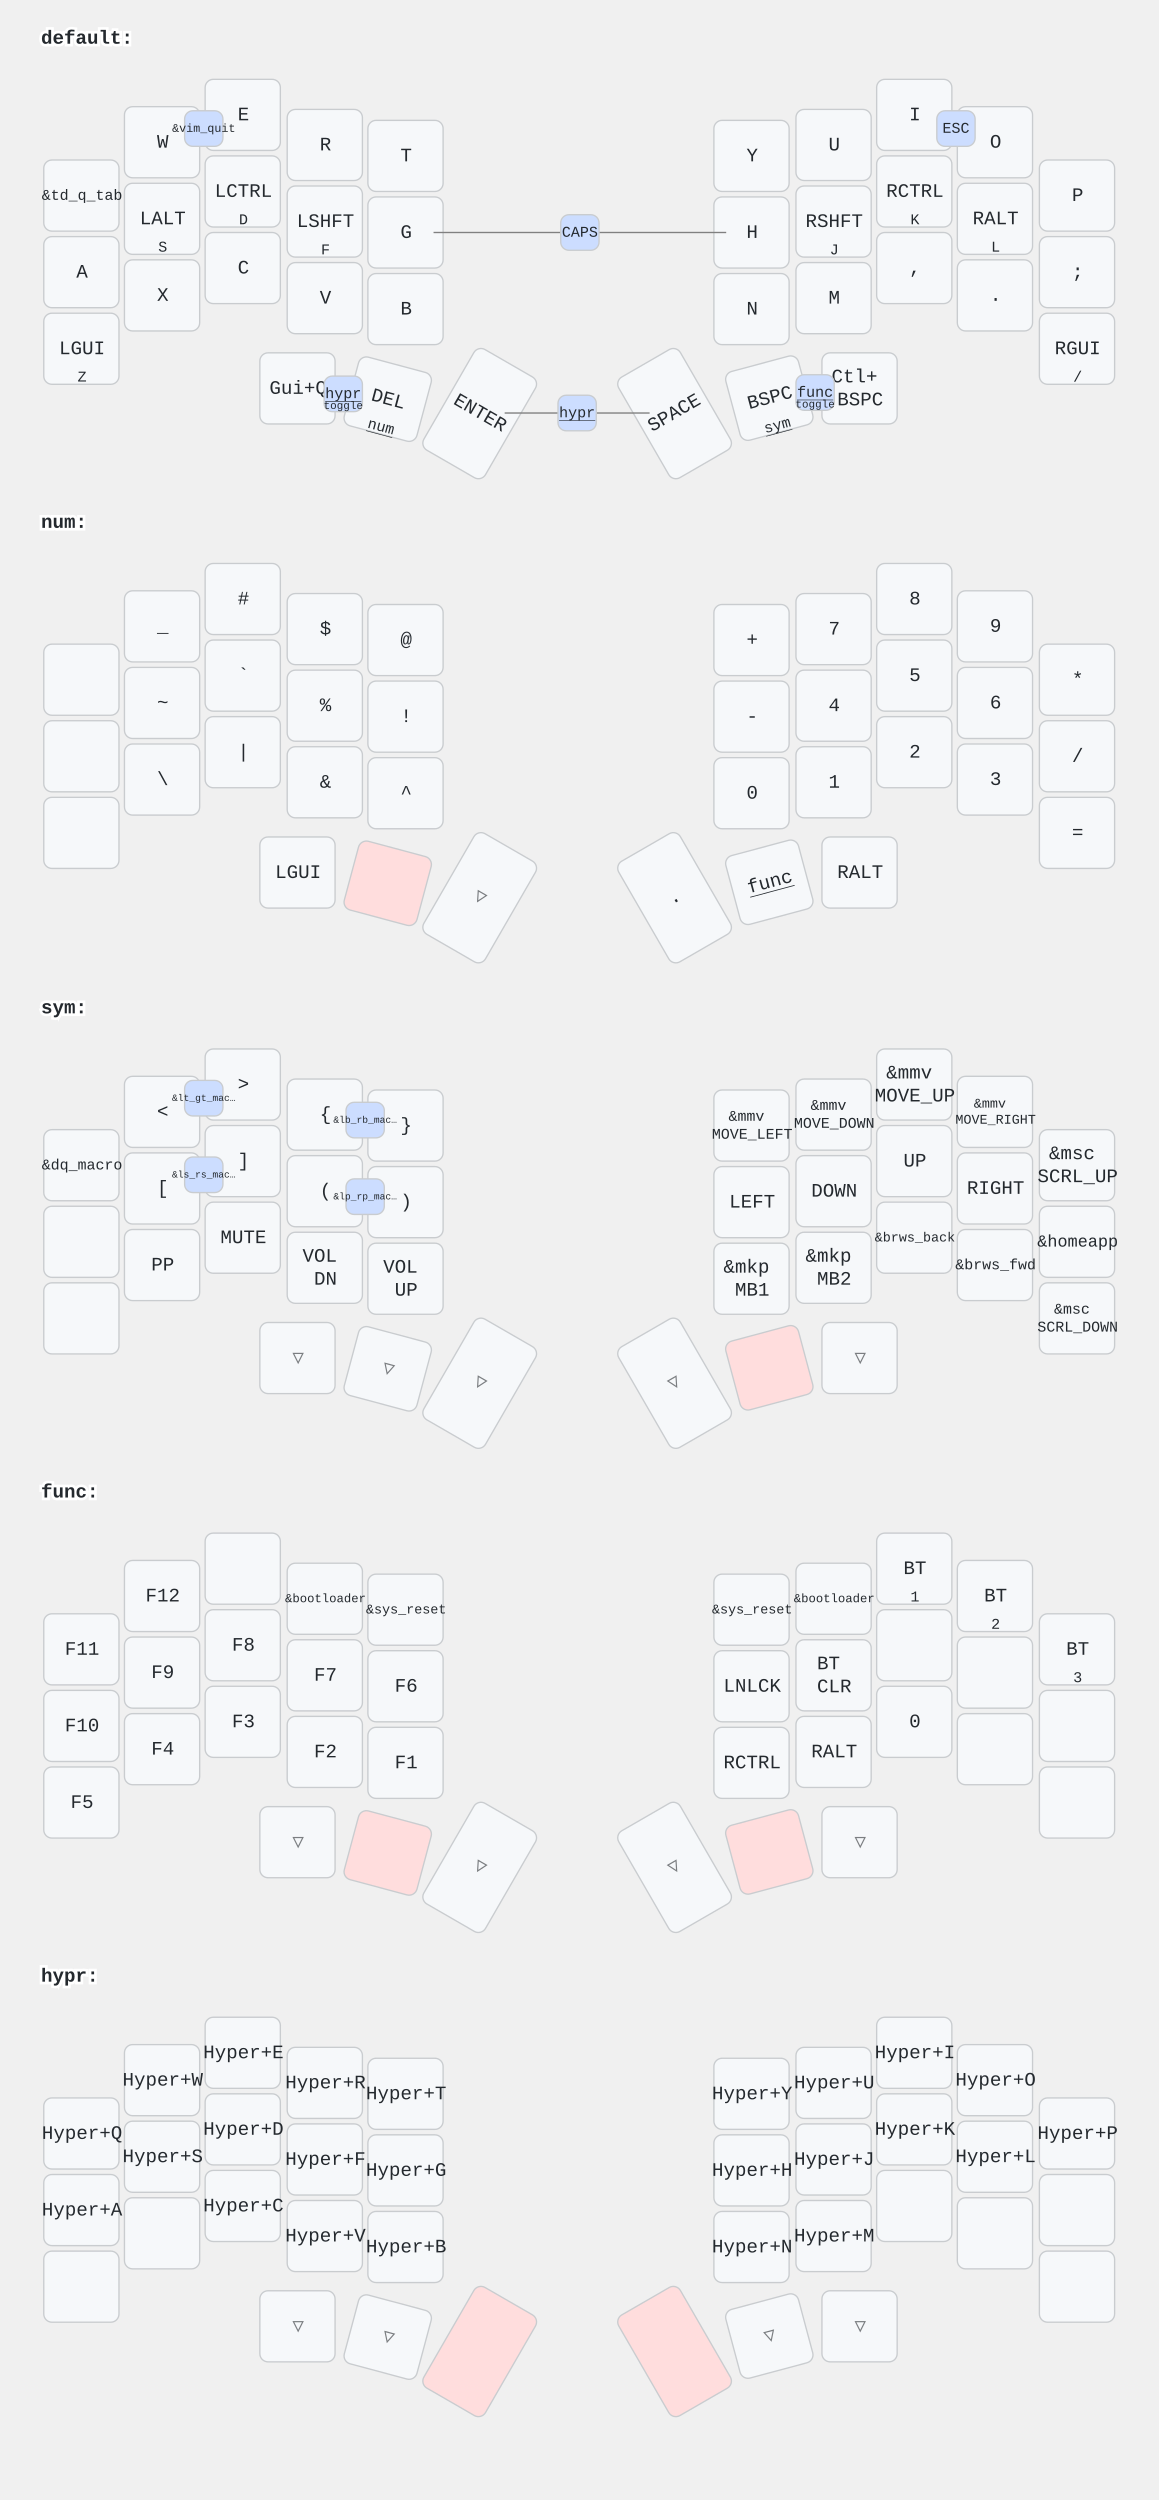
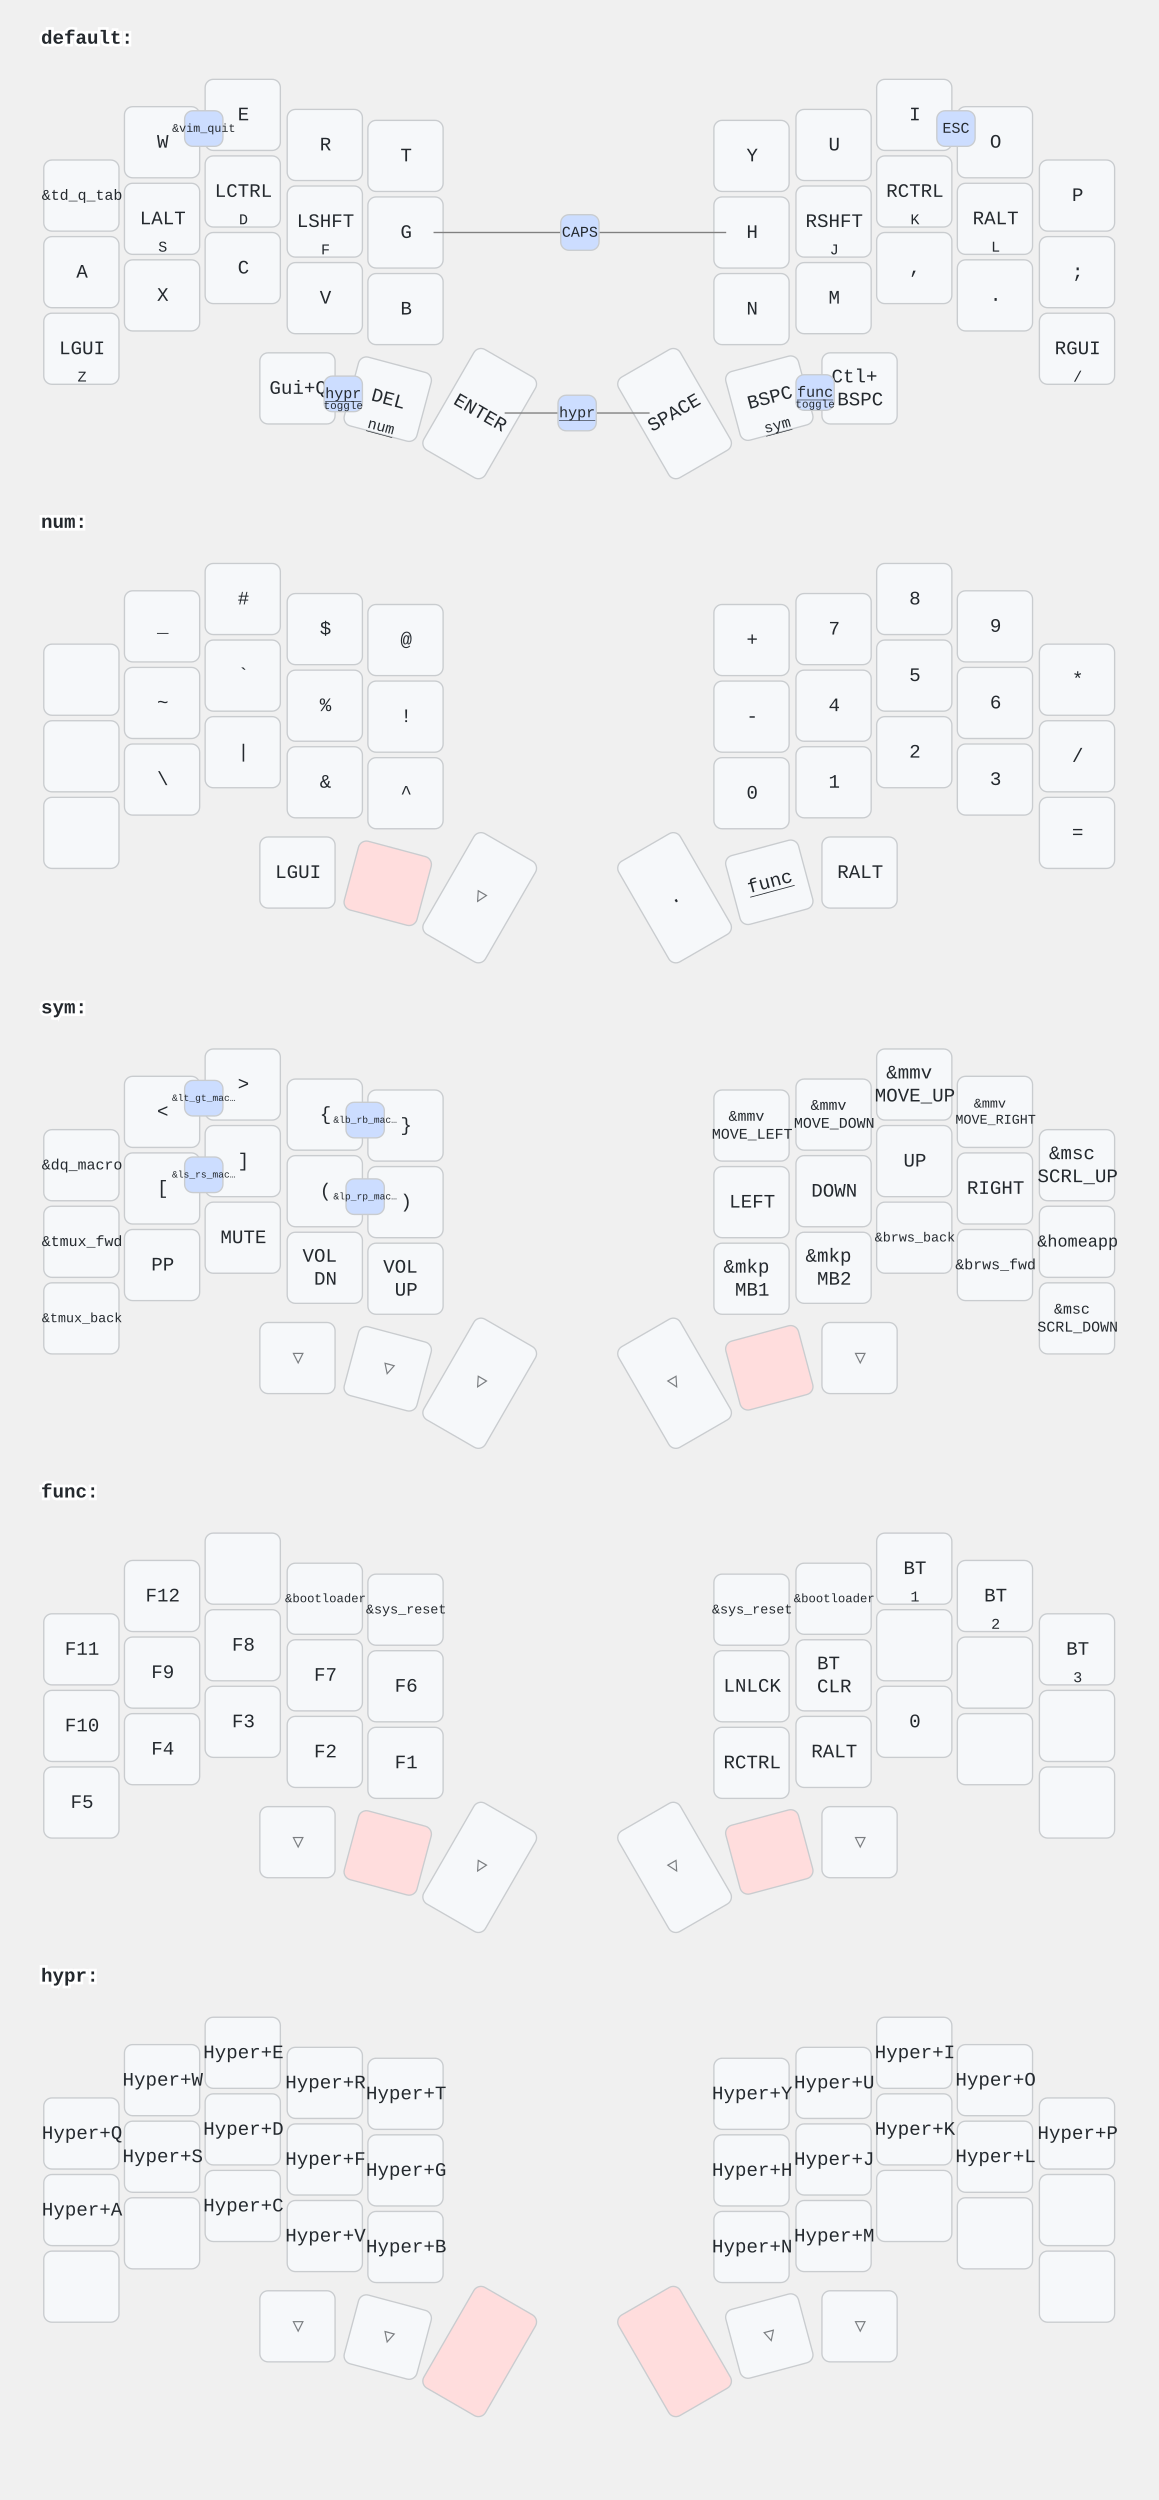
<svg xmlns="http://www.w3.org/2000/svg" width="847" height="1828" viewBox="0 0 847 1828" class="keymap">
  <style>/* inherit to force styles through use tags */
svg path {
    fill: inherit;
}

/* font and background color specifications */
svg.keymap {
    font-family: SFMono-Regular,Consolas,Liberation Mono,Menlo,monospace;
    font-size: 14px;
    font-kerning: normal;
    text-rendering: optimizeLegibility;
    fill: #24292e;
}

/* default key styling */
rect.key {
    fill: #f6f8fa;
}

rect.key, rect.combo {
    stroke: #c9cccf;
    stroke-width: 1;
}

/* default key side styling, only used is draw_key_sides is set */
rect.side {
    filter: brightness(90%);
}

/* color accent for combo boxes */
rect.combo, rect.combo-separate {
    fill: #cdf;
}

/* color accent for held keys */
rect.held, rect.combo.held {
    fill: #fdd;
}

/* color accent for ghost (optional) keys */
rect.ghost, rect.combo.ghost {
    stroke-dasharray: 4, 4;
    stroke-width: 2;
}

text {
    text-anchor: middle;
    dominant-baseline: middle;
}

/* styling for layer labels */
text.label {
    font-weight: bold;
    text-anchor: start;
    stroke: white;
    stroke-width: 4;
    paint-order: stroke;
}

/* styling for optional footer */
text.footer {
    text-anchor: end;
    dominant-baseline: auto;
    stroke: white;
    stroke-width: 4;
    paint-order: stroke;
}

/* styling for combo tap, and key non-tap label text */
text.combo, text.hold, text.shifted, text.left, text.right {
    font-size: 11px;
}

text.hold {
    text-anchor: middle;
    dominant-baseline: auto;
}

text.shifted {
    text-anchor: middle;
    dominant-baseline: hanging;
}

text.left {
    text-anchor: start;
}

text.right {
    text-anchor: end;
}

text.layer-activator {
    text-decoration: underline;
}

/* styling for hold/shifted label text in combo box */
text.combo.hold, text.combo.shifted, text.combo.left, text.combo.right {
    font-size: 8px;
}

/* lighter symbol for transparent keys */
text.trans {
    fill: #7b7e81;
}

/* styling for combo dendrons */
path.combo {
    stroke-width: 1;
    stroke: gray;
    fill: none;
}

/* Start Tabler Icons Cleanup */
/* cannot use height/width with glyphs */
.icon-tabler &gt; path {
    fill: inherit;
    stroke: inherit;
    stroke-width: 2;
}
/* hide tabler's default box */
.icon-tabler &gt; path[stroke="none"][fill="none"] {
    visibility: hidden;
}
/* End Tabler Icons Cleanup */
</style>
  <g transform="translate(30, 0)" class="layer-default">
    <text x="0" y="28" class="label" id="default">default:</text>
    <g transform="translate(0, 56)">
      <g transform="translate(30, 87)" class="key keypos-0">
        <rect rx="6" ry="6" x="-28" y="-26" width="55" height="52" class="key" />
        <text x="0" y="0" class="key tap">
          <tspan style="font-size: 78%">&amp;td_q_tab</tspan>
        </text>
      </g>
      <g transform="translate(89, 48)" class="key keypos-1">
        <rect rx="6" ry="6" x="-28" y="-26" width="55" height="52" class="key" />
        <text x="0" y="0" class="key tap">W</text>
      </g>
      <g transform="translate(148, 28)" class="key keypos-2">
        <rect rx="6" ry="6" x="-28" y="-26" width="55" height="52" class="key" />
        <text x="0" y="0" class="key tap">E</text>
      </g>
      <g transform="translate(208, 50)" class="key keypos-3">
        <rect rx="6" ry="6" x="-28" y="-26" width="55" height="52" class="key" />
        <text x="0" y="0" class="key tap">R</text>
      </g>
      <g transform="translate(267, 58)" class="key keypos-4">
        <rect rx="6" ry="6" x="-28" y="-26" width="55" height="52" class="key" />
        <text x="0" y="0" class="key tap">T</text>
      </g>
      <g transform="translate(520, 58)" class="key keypos-5">
        <rect rx="6" ry="6" x="-28" y="-26" width="55" height="52" class="key" />
        <text x="0" y="0" class="key tap">Y</text>
      </g>
      <g transform="translate(580, 50)" class="key keypos-6">
        <rect rx="6" ry="6" x="-28" y="-26" width="55" height="52" class="key" />
        <text x="0" y="0" class="key tap">U</text>
      </g>
      <g transform="translate(639, 28)" class="key keypos-7">
        <rect rx="6" ry="6" x="-28" y="-26" width="55" height="52" class="key" />
        <text x="0" y="0" class="key tap">I</text>
      </g>
      <g transform="translate(698, 48)" class="key keypos-8">
        <rect rx="6" ry="6" x="-28" y="-26" width="55" height="52" class="key" />
        <text x="0" y="0" class="key tap">O</text>
      </g>
      <g transform="translate(758, 87)" class="key keypos-9">
        <rect rx="6" ry="6" x="-28" y="-26" width="55" height="52" class="key" />
        <text x="0" y="0" class="key tap">P</text>
      </g>
      <g transform="translate(30, 143)" class="key keypos-10">
        <rect rx="6" ry="6" x="-28" y="-26" width="55" height="52" class="key" />
        <text x="0" y="0" class="key tap">A</text>
      </g>
      <g transform="translate(89, 104)" class="key keypos-11">
        <rect rx="6" ry="6" x="-28" y="-26" width="55" height="52" class="key" />
        <text x="0" y="0" class="key tap">LALT</text>
        <text x="0" y="24" class="key hold">S</text>
      </g>
      <g transform="translate(148, 84)" class="key keypos-12">
        <rect rx="6" ry="6" x="-28" y="-26" width="55" height="52" class="key" />
        <text x="0" y="0" class="key tap">LCTRL</text>
        <text x="0" y="24" class="key hold">D</text>
      </g>
      <g transform="translate(208, 106)" class="key keypos-13">
        <rect rx="6" ry="6" x="-28" y="-26" width="55" height="52" class="key" />
        <text x="0" y="0" class="key tap">LSHFT</text>
        <text x="0" y="24" class="key hold">F</text>
      </g>
      <g transform="translate(267, 114)" class="key keypos-14">
        <rect rx="6" ry="6" x="-28" y="-26" width="55" height="52" class="key" />
        <text x="0" y="0" class="key tap">G</text>
      </g>
      <g transform="translate(520, 114)" class="key keypos-15">
        <rect rx="6" ry="6" x="-28" y="-26" width="55" height="52" class="key" />
        <text x="0" y="0" class="key tap">H</text>
      </g>
      <g transform="translate(580, 106)" class="key keypos-16">
        <rect rx="6" ry="6" x="-28" y="-26" width="55" height="52" class="key" />
        <text x="0" y="0" class="key tap">RSHFT</text>
        <text x="0" y="24" class="key hold">J</text>
      </g>
      <g transform="translate(639, 84)" class="key keypos-17">
        <rect rx="6" ry="6" x="-28" y="-26" width="55" height="52" class="key" />
        <text x="0" y="0" class="key tap">RCTRL</text>
        <text x="0" y="24" class="key hold">K</text>
      </g>
      <g transform="translate(698, 104)" class="key keypos-18">
        <rect rx="6" ry="6" x="-28" y="-26" width="55" height="52" class="key" />
        <text x="0" y="0" class="key tap">RALT</text>
        <text x="0" y="24" class="key hold">L</text>
      </g>
      <g transform="translate(758, 143)" class="key keypos-19">
        <rect rx="6" ry="6" x="-28" y="-26" width="55" height="52" class="key" />
        <text x="0" y="0" class="key tap">;</text>
      </g>
      <g transform="translate(30, 199)" class="key keypos-20">
        <rect rx="6" ry="6" x="-28" y="-26" width="55" height="52" class="key" />
        <text x="0" y="0" class="key tap">LGUI</text>
        <text x="0" y="24" class="key hold">Z</text>
      </g>
      <g transform="translate(89, 160)" class="key keypos-21">
        <rect rx="6" ry="6" x="-28" y="-26" width="55" height="52" class="key" />
        <text x="0" y="0" class="key tap">X</text>
      </g>
      <g transform="translate(148, 140)" class="key keypos-22">
        <rect rx="6" ry="6" x="-28" y="-26" width="55" height="52" class="key" />
        <text x="0" y="0" class="key tap">C</text>
      </g>
      <g transform="translate(208, 162)" class="key keypos-23">
        <rect rx="6" ry="6" x="-28" y="-26" width="55" height="52" class="key" />
        <text x="0" y="0" class="key tap">V</text>
      </g>
      <g transform="translate(267, 170)" class="key keypos-24">
        <rect rx="6" ry="6" x="-28" y="-26" width="55" height="52" class="key" />
        <text x="0" y="0" class="key tap">B</text>
      </g>
      <g transform="translate(520, 170)" class="key keypos-25">
        <rect rx="6" ry="6" x="-28" y="-26" width="55" height="52" class="key" />
        <text x="0" y="0" class="key tap">N</text>
      </g>
      <g transform="translate(580, 162)" class="key keypos-26">
        <rect rx="6" ry="6" x="-28" y="-26" width="55" height="52" class="key" />
        <text x="0" y="0" class="key tap">M</text>
      </g>
      <g transform="translate(639, 140)" class="key keypos-27">
        <rect rx="6" ry="6" x="-28" y="-26" width="55" height="52" class="key" />
        <text x="0" y="0" class="key tap">,</text>
      </g>
      <g transform="translate(698, 160)" class="key keypos-28">
        <rect rx="6" ry="6" x="-28" y="-26" width="55" height="52" class="key" />
        <text x="0" y="0" class="key tap">.</text>
      </g>
      <g transform="translate(758, 199)" class="key keypos-29">
        <rect rx="6" ry="6" x="-28" y="-26" width="55" height="52" class="key" />
        <text x="0" y="0" class="key tap">RGUI</text>
        <text x="0" y="24" class="key hold">/</text>
      </g>
      <g transform="translate(188, 228)" class="key keypos-30">
        <rect rx="6" ry="6" x="-28" y="-26" width="55" height="52" class="key" />
        <text x="0" y="0" class="key tap">Gui+Q</text>
      </g>
      <g transform="translate(254, 236) rotate(15.0)" class="key keypos-31">
        <rect rx="6" ry="6" x="-28" y="-26" width="55" height="52" class="key" />
        <text x="0" y="0" class="key tap">DEL</text>
        <a href="#num">
          <text x="0" y="24" class="key hold layer-activator">num</text>
        </a>
      </g>
      <g transform="translate(321, 246) rotate(30.0)" class="key keypos-32">
        <rect rx="6" ry="6" x="-26" y="-42" width="52" height="85" class="key" />
        <text x="0" y="0" class="key tap">ENTER</text>
      </g>
      <g transform="translate(463, 246) rotate(-30.0)" class="key keypos-33">
        <rect rx="6" ry="6" x="-26" y="-42" width="52" height="85" class="key" />
        <text x="0" y="0" class="key tap">SPACE</text>
      </g>
      <g transform="translate(533, 235) rotate(-15.0)" class="key keypos-34">
        <rect rx="6" ry="6" x="-28" y="-26" width="55" height="52" class="key" />
        <text x="0" y="0" class="key tap">BSPC</text>
        <a href="#sym">
          <text x="0" y="24" class="key hold layer-activator">sym</text>
        </a>
      </g>
      <g transform="translate(599, 228)" class="key keypos-35">
        <rect rx="6" ry="6" x="-28" y="-26" width="55" height="52" class="key" />
        <text x="0" y="0" class="key tap">
          <tspan x="0" dy="-0.6em">Ctl+</tspan>
          <tspan x="0" dy="1.2em">BSPC</tspan>
        </text>
      </g>
      <g class="combo combopos-0">
        <rect rx="6" ry="6" x="105" y="25" width="28" height="26" class="combo" />
        <text x="119" y="38" class="combo tap">
          <tspan style="font-size: 78%">&amp;vim_quit</tspan>
        </text>
      </g>
      <g class="combo combopos-1">
        <path d="M392,246 l-53,0" class="combo" />
        <path d="M392,246 l53,0" class="combo" />
        <rect rx="6" ry="6" x="378" y="233" width="28" height="26" class="combo" />
        <a href="#hypr">
          <text x="392" y="246" class="combo tap layer-activator">hypr</text>
        </a>
      </g>
      <g class="combo combopos-2">
        <rect rx="6" ry="6" x="207" y="219" width="28" height="26" class="combo" />
        <a href="#hypr">
          <text x="221" y="232" class="combo tap layer-activator">hypr</text>
        </a>
        <text x="221" y="243" class="combo hold">toggle</text>
      </g>
      <g class="combo combopos-3">
        <rect rx="6" ry="6" x="552" y="218" width="28" height="26" class="combo" />
        <a href="#func">
          <text x="566" y="231" class="combo tap layer-activator">func</text>
        </a>
        <text x="566" y="242" class="combo hold">toggle</text>
      </g>
      <g class="combo combopos-4">
        <path d="M394,114 l-107,0" class="combo" />
        <path d="M394,114 l107,0" class="combo" />
        <rect rx="6" ry="6" x="380" y="101" width="28" height="26" class="combo" />
        <text x="394" y="114" class="combo tap">CAPS</text>
      </g>
      <g class="combo combopos-5">
        <rect rx="6" ry="6" x="655" y="25" width="28" height="26" class="combo" />
        <text x="669" y="38" class="combo tap">ESC</text>
      </g>
    </g>
  </g>
  <g transform="translate(30, 354)" class="layer-num">
    <text x="0" y="28" class="label" id="num">num:</text>
    <g transform="translate(0, 56)">
      <g transform="translate(30, 87)" class="key keypos-0">
        <rect rx="6" ry="6" x="-28" y="-26" width="55" height="52" class="key" />
      </g>
      <g transform="translate(89, 48)" class="key keypos-1">
        <rect rx="6" ry="6" x="-28" y="-26" width="55" height="52" class="key" />
        <text x="0" y="0" class="key tap">_</text>
      </g>
      <g transform="translate(148, 28)" class="key keypos-2">
        <rect rx="6" ry="6" x="-28" y="-26" width="55" height="52" class="key" />
        <text x="0" y="0" class="key tap">#</text>
      </g>
      <g transform="translate(208, 50)" class="key keypos-3">
        <rect rx="6" ry="6" x="-28" y="-26" width="55" height="52" class="key" />
        <text x="0" y="0" class="key tap">$</text>
      </g>
      <g transform="translate(267, 58)" class="key keypos-4">
        <rect rx="6" ry="6" x="-28" y="-26" width="55" height="52" class="key" />
        <text x="0" y="0" class="key tap">@</text>
      </g>
      <g transform="translate(520, 58)" class="key keypos-5">
        <rect rx="6" ry="6" x="-28" y="-26" width="55" height="52" class="key" />
        <text x="0" y="0" class="key tap">+</text>
      </g>
      <g transform="translate(580, 50)" class="key keypos-6">
        <rect rx="6" ry="6" x="-28" y="-26" width="55" height="52" class="key" />
        <text x="0" y="0" class="key tap">7</text>
      </g>
      <g transform="translate(639, 28)" class="key keypos-7">
        <rect rx="6" ry="6" x="-28" y="-26" width="55" height="52" class="key" />
        <text x="0" y="0" class="key tap">8</text>
      </g>
      <g transform="translate(698, 48)" class="key keypos-8">
        <rect rx="6" ry="6" x="-28" y="-26" width="55" height="52" class="key" />
        <text x="0" y="0" class="key tap">9</text>
      </g>
      <g transform="translate(758, 87)" class="key keypos-9">
        <rect rx="6" ry="6" x="-28" y="-26" width="55" height="52" class="key" />
        <text x="0" y="0" class="key tap">*</text>
      </g>
      <g transform="translate(30, 143)" class="key keypos-10">
        <rect rx="6" ry="6" x="-28" y="-26" width="55" height="52" class="key" />
      </g>
      <g transform="translate(89, 104)" class="key keypos-11">
        <rect rx="6" ry="6" x="-28" y="-26" width="55" height="52" class="key" />
        <text x="0" y="0" class="key tap">~</text>
      </g>
      <g transform="translate(148, 84)" class="key keypos-12">
        <rect rx="6" ry="6" x="-28" y="-26" width="55" height="52" class="key" />
        <text x="0" y="0" class="key tap">`</text>
      </g>
      <g transform="translate(208, 106)" class="key keypos-13">
        <rect rx="6" ry="6" x="-28" y="-26" width="55" height="52" class="key" />
        <text x="0" y="0" class="key tap">%</text>
      </g>
      <g transform="translate(267, 114)" class="key keypos-14">
        <rect rx="6" ry="6" x="-28" y="-26" width="55" height="52" class="key" />
        <text x="0" y="0" class="key tap">!</text>
      </g>
      <g transform="translate(520, 114)" class="key keypos-15">
        <rect rx="6" ry="6" x="-28" y="-26" width="55" height="52" class="key" />
        <text x="0" y="0" class="key tap">-</text>
      </g>
      <g transform="translate(580, 106)" class="key keypos-16">
        <rect rx="6" ry="6" x="-28" y="-26" width="55" height="52" class="key" />
        <text x="0" y="0" class="key tap">4</text>
      </g>
      <g transform="translate(639, 84)" class="key keypos-17">
        <rect rx="6" ry="6" x="-28" y="-26" width="55" height="52" class="key" />
        <text x="0" y="0" class="key tap">5</text>
      </g>
      <g transform="translate(698, 104)" class="key keypos-18">
        <rect rx="6" ry="6" x="-28" y="-26" width="55" height="52" class="key" />
        <text x="0" y="0" class="key tap">6</text>
      </g>
      <g transform="translate(758, 143)" class="key keypos-19">
        <rect rx="6" ry="6" x="-28" y="-26" width="55" height="52" class="key" />
        <text x="0" y="0" class="key tap">/</text>
      </g>
      <g transform="translate(30, 199)" class="key keypos-20">
        <rect rx="6" ry="6" x="-28" y="-26" width="55" height="52" class="key" />
      </g>
      <g transform="translate(89, 160)" class="key keypos-21">
        <rect rx="6" ry="6" x="-28" y="-26" width="55" height="52" class="key" />
        <text x="0" y="0" class="key tap">\</text>
      </g>
      <g transform="translate(148, 140)" class="key keypos-22">
        <rect rx="6" ry="6" x="-28" y="-26" width="55" height="52" class="key" />
        <text x="0" y="0" class="key tap">|</text>
      </g>
      <g transform="translate(208, 162)" class="key keypos-23">
        <rect rx="6" ry="6" x="-28" y="-26" width="55" height="52" class="key" />
        <text x="0" y="0" class="key tap">&amp;</text>
      </g>
      <g transform="translate(267, 170)" class="key keypos-24">
        <rect rx="6" ry="6" x="-28" y="-26" width="55" height="52" class="key" />
        <text x="0" y="0" class="key tap">^</text>
      </g>
      <g transform="translate(520, 170)" class="key keypos-25">
        <rect rx="6" ry="6" x="-28" y="-26" width="55" height="52" class="key" />
        <text x="0" y="0" class="key tap">0</text>
      </g>
      <g transform="translate(580, 162)" class="key keypos-26">
        <rect rx="6" ry="6" x="-28" y="-26" width="55" height="52" class="key" />
        <text x="0" y="0" class="key tap">1</text>
      </g>
      <g transform="translate(639, 140)" class="key keypos-27">
        <rect rx="6" ry="6" x="-28" y="-26" width="55" height="52" class="key" />
        <text x="0" y="0" class="key tap">2</text>
      </g>
      <g transform="translate(698, 160)" class="key keypos-28">
        <rect rx="6" ry="6" x="-28" y="-26" width="55" height="52" class="key" />
        <text x="0" y="0" class="key tap">3</text>
      </g>
      <g transform="translate(758, 199)" class="key keypos-29">
        <rect rx="6" ry="6" x="-28" y="-26" width="55" height="52" class="key" />
        <text x="0" y="0" class="key tap">=</text>
      </g>
      <g transform="translate(188, 228)" class="key keypos-30">
        <rect rx="6" ry="6" x="-28" y="-26" width="55" height="52" class="key" />
        <text x="0" y="0" class="key tap">LGUI</text>
      </g>
      <g transform="translate(254, 236) rotate(15.0)" class="key held keypos-31">
        <rect rx="6" ry="6" x="-28" y="-26" width="55" height="52" class="key held" />
      </g>
      <g transform="translate(321, 246) rotate(30.0)" class="key trans keypos-32">
        <rect rx="6" ry="6" x="-26" y="-42" width="52" height="85" class="key trans" />
        <text x="0" y="0" class="key trans tap">▽</text>
      </g>
      <g transform="translate(463, 246) rotate(-30.0)" class="key keypos-33">
        <rect rx="6" ry="6" x="-26" y="-42" width="52" height="85" class="key" />
        <text x="0" y="0" class="key tap">.</text>
      </g>
      <g transform="translate(533, 235) rotate(-15.0)" class="key keypos-34">
        <rect rx="6" ry="6" x="-28" y="-26" width="55" height="52" class="key" />
        <a href="#func">
          <text x="0" y="0" class="key tap layer-activator">func</text>
        </a>
      </g>
      <g transform="translate(599, 228)" class="key keypos-35">
        <rect rx="6" ry="6" x="-28" y="-26" width="55" height="52" class="key" />
        <text x="0" y="0" class="key tap">RALT</text>
      </g>
    </g>
  </g>
  <g transform="translate(30, 709)" class="layer-sym">
    <text x="0" y="28" class="label" id="sym">sym:</text>
    <g transform="translate(0, 56)">
      <g transform="translate(30, 87)" class="key keypos-0">
        <rect rx="6" ry="6" x="-28" y="-26" width="55" height="52" class="key" />
        <text x="0" y="0" class="key tap">
          <tspan style="font-size: 78%">&amp;dq_macro</tspan>
        </text>
      </g>
      <g transform="translate(89, 48)" class="key keypos-1">
        <rect rx="6" ry="6" x="-28" y="-26" width="55" height="52" class="key" />
        <text x="0" y="0" class="key tap">&lt;</text>
      </g>
      <g transform="translate(148, 28)" class="key keypos-2">
        <rect rx="6" ry="6" x="-28" y="-26" width="55" height="52" class="key" />
        <text x="0" y="0" class="key tap">&gt;</text>
      </g>
      <g transform="translate(208, 50)" class="key keypos-3">
        <rect rx="6" ry="6" x="-28" y="-26" width="55" height="52" class="key" />
        <text x="0" y="0" class="key tap">{</text>
      </g>
      <g transform="translate(267, 58)" class="key keypos-4">
        <rect rx="6" ry="6" x="-28" y="-26" width="55" height="52" class="key" />
        <text x="0" y="0" class="key tap">}</text>
      </g>
      <g transform="translate(520, 58)" class="key keypos-5">
        <rect rx="6" ry="6" x="-28" y="-26" width="55" height="52" class="key" />
        <text x="0" y="0" class="key tap">
          <tspan x="0" dy="-0.6em" style="font-size: 78%">&amp;mmv</tspan>
          <tspan x="0" dy="1.2em" style="font-size: 78%">MOVE_LEFT</tspan>
        </text>
      </g>
      <g transform="translate(580, 50)" class="key keypos-6">
        <rect rx="6" ry="6" x="-28" y="-26" width="55" height="52" class="key" />
        <text x="0" y="0" class="key tap">
          <tspan x="0" dy="-0.6em" style="font-size: 78%">&amp;mmv</tspan>
          <tspan x="0" dy="1.2em" style="font-size: 78%">MOVE_DOWN</tspan>
        </text>
      </g>
      <g transform="translate(639, 28)" class="key keypos-7">
        <rect rx="6" ry="6" x="-28" y="-26" width="55" height="52" class="key" />
        <text x="0" y="0" class="key tap">
          <tspan x="0" dy="-0.6em">&amp;mmv</tspan>
          <tspan x="0" dy="1.2em">MOVE_UP</tspan>
        </text>
      </g>
      <g transform="translate(698, 48)" class="key keypos-8">
        <rect rx="6" ry="6" x="-28" y="-26" width="55" height="52" class="key" />
        <text x="0" y="0" class="key tap">
          <tspan x="0" dy="-0.6em" style="font-size: 70%">&amp;mmv</tspan>
          <tspan x="0" dy="1.2em" style="font-size: 70%">MOVE_RIGHT</tspan>
        </text>
      </g>
      <g transform="translate(758, 87)" class="key keypos-9">
        <rect rx="6" ry="6" x="-28" y="-26" width="55" height="52" class="key" />
        <text x="0" y="0" class="key tap">
          <tspan x="0" dy="-0.6em">&amp;msc</tspan>
          <tspan x="0" dy="1.2em">SCRL_UP</tspan>
        </text>
      </g>
      <g transform="translate(30, 143)" class="key keypos-10">
        <rect rx="6" ry="6" x="-28" y="-26" width="55" height="52" class="key" />
+         <text x="0" y="0" class="key tap">
+           <tspan style="font-size: 78%">&amp;tmux_fwd</tspan>
+         </text>
      </g>
      <g transform="translate(89, 104)" class="key keypos-11">
        <rect rx="6" ry="6" x="-28" y="-26" width="55" height="52" class="key" />
        <text x="0" y="0" class="key tap">[</text>
      </g>
      <g transform="translate(148, 84)" class="key keypos-12">
        <rect rx="6" ry="6" x="-28" y="-26" width="55" height="52" class="key" />
        <text x="0" y="0" class="key tap">]</text>
      </g>
      <g transform="translate(208, 106)" class="key keypos-13">
        <rect rx="6" ry="6" x="-28" y="-26" width="55" height="52" class="key" />
        <text x="0" y="0" class="key tap">(</text>
      </g>
      <g transform="translate(267, 114)" class="key keypos-14">
        <rect rx="6" ry="6" x="-28" y="-26" width="55" height="52" class="key" />
        <text x="0" y="0" class="key tap">)</text>
      </g>
      <g transform="translate(520, 114)" class="key keypos-15">
        <rect rx="6" ry="6" x="-28" y="-26" width="55" height="52" class="key" />
        <text x="0" y="0" class="key tap">LEFT</text>
      </g>
      <g transform="translate(580, 106)" class="key keypos-16">
        <rect rx="6" ry="6" x="-28" y="-26" width="55" height="52" class="key" />
        <text x="0" y="0" class="key tap">DOWN</text>
      </g>
      <g transform="translate(639, 84)" class="key keypos-17">
        <rect rx="6" ry="6" x="-28" y="-26" width="55" height="52" class="key" />
        <text x="0" y="0" class="key tap">UP</text>
      </g>
      <g transform="translate(698, 104)" class="key keypos-18">
        <rect rx="6" ry="6" x="-28" y="-26" width="55" height="52" class="key" />
        <text x="0" y="0" class="key tap">RIGHT</text>
      </g>
      <g transform="translate(758, 143)" class="key keypos-19">
        <rect rx="6" ry="6" x="-28" y="-26" width="55" height="52" class="key" />
        <text x="0" y="0" class="key tap">
          <tspan style="font-size: 88%">&amp;homeapp</tspan>
        </text>
      </g>
      <g transform="translate(30, 199)" class="key keypos-20">
        <rect rx="6" ry="6" x="-28" y="-26" width="55" height="52" class="key" />
+         <text x="0" y="0" class="key tap">
+           <tspan style="font-size: 70%">&amp;tmux_back</tspan>
+         </text>
      </g>
      <g transform="translate(89, 160)" class="key keypos-21">
        <rect rx="6" ry="6" x="-28" y="-26" width="55" height="52" class="key" />
        <text x="0" y="0" class="key tap">PP</text>
      </g>
      <g transform="translate(148, 140)" class="key keypos-22">
        <rect rx="6" ry="6" x="-28" y="-26" width="55" height="52" class="key" />
        <text x="0" y="0" class="key tap">MUTE</text>
      </g>
      <g transform="translate(208, 162)" class="key keypos-23">
        <rect rx="6" ry="6" x="-28" y="-26" width="55" height="52" class="key" />
        <text x="0" y="0" class="key tap">
          <tspan x="0" dy="-0.6em">VOL</tspan>
          <tspan x="0" dy="1.2em">DN</tspan>
        </text>
      </g>
      <g transform="translate(267, 170)" class="key keypos-24">
        <rect rx="6" ry="6" x="-28" y="-26" width="55" height="52" class="key" />
        <text x="0" y="0" class="key tap">
          <tspan x="0" dy="-0.6em">VOL</tspan>
          <tspan x="0" dy="1.2em">UP</tspan>
        </text>
      </g>
      <g transform="translate(520, 170)" class="key keypos-25">
        <rect rx="6" ry="6" x="-28" y="-26" width="55" height="52" class="key" />
        <text x="0" y="0" class="key tap">
          <tspan x="0" dy="-0.6em">&amp;mkp</tspan>
          <tspan x="0" dy="1.2em">MB1</tspan>
        </text>
      </g>
      <g transform="translate(580, 162)" class="key keypos-26">
        <rect rx="6" ry="6" x="-28" y="-26" width="55" height="52" class="key" />
        <text x="0" y="0" class="key tap">
          <tspan x="0" dy="-0.6em">&amp;mkp</tspan>
          <tspan x="0" dy="1.2em">MB2</tspan>
        </text>
      </g>
      <g transform="translate(639, 140)" class="key keypos-27">
        <rect rx="6" ry="6" x="-28" y="-26" width="55" height="52" class="key" />
        <text x="0" y="0" class="key tap">
          <tspan style="font-size: 70%">&amp;brws_back</tspan>
        </text>
      </g>
      <g transform="translate(698, 160)" class="key keypos-28">
        <rect rx="6" ry="6" x="-28" y="-26" width="55" height="52" class="key" />
        <text x="0" y="0" class="key tap">
          <tspan style="font-size: 78%">&amp;brws_fwd</tspan>
        </text>
      </g>
      <g transform="translate(758, 199)" class="key keypos-29">
        <rect rx="6" ry="6" x="-28" y="-26" width="55" height="52" class="key" />
        <text x="0" y="0" class="key tap">
          <tspan x="0" dy="-0.6em" style="font-size: 78%">&amp;msc</tspan>
          <tspan x="0" dy="1.2em" style="font-size: 78%">SCRL_DOWN</tspan>
        </text>
      </g>
      <g transform="translate(188, 228)" class="key trans keypos-30">
        <rect rx="6" ry="6" x="-28" y="-26" width="55" height="52" class="key trans" />
        <text x="0" y="0" class="key trans tap">▽</text>
      </g>
      <g transform="translate(254, 236) rotate(15.0)" class="key trans keypos-31">
        <rect rx="6" ry="6" x="-28" y="-26" width="55" height="52" class="key trans" />
        <text x="0" y="0" class="key trans tap">▽</text>
      </g>
      <g transform="translate(321, 246) rotate(30.0)" class="key trans keypos-32">
        <rect rx="6" ry="6" x="-26" y="-42" width="52" height="85" class="key trans" />
        <text x="0" y="0" class="key trans tap">▽</text>
      </g>
      <g transform="translate(463, 246) rotate(-30.0)" class="key trans keypos-33">
        <rect rx="6" ry="6" x="-26" y="-42" width="52" height="85" class="key trans" />
        <text x="0" y="0" class="key trans tap">▽</text>
      </g>
      <g transform="translate(533, 235) rotate(-15.0)" class="key held keypos-34">
        <rect rx="6" ry="6" x="-28" y="-26" width="55" height="52" class="key held" />
      </g>
      <g transform="translate(599, 228)" class="key trans keypos-35">
        <rect rx="6" ry="6" x="-28" y="-26" width="55" height="52" class="key trans" />
        <text x="0" y="0" class="key trans tap">▽</text>
      </g>
      <g class="combo combopos-0">
        <rect rx="6" ry="6" x="105" y="25" width="28" height="26" class="combo" />
        <text x="119" y="38" class="combo tap">
          <tspan style="font-size: 64%">&amp;lt_gt_mac…</tspan>
        </text>
      </g>
      <g class="combo combopos-1">
        <rect rx="6" ry="6" x="223" y="41" width="28" height="26" class="combo" />
        <text x="237" y="54" class="combo tap">
          <tspan style="font-size: 64%">&amp;lb_rb_mac…</tspan>
        </text>
      </g>
      <g class="combo combopos-2">
        <rect rx="6" ry="6" x="223" y="97" width="28" height="26" class="combo" />
        <text x="237" y="110" class="combo tap">
          <tspan style="font-size: 64%">&amp;lp_rp_mac…</tspan>
        </text>
      </g>
      <g class="combo combopos-3">
        <rect rx="6" ry="6" x="105" y="81" width="28" height="26" class="combo" />
        <text x="119" y="94" class="combo tap">
          <tspan style="font-size: 64%">&amp;ls_rs_mac…</tspan>
        </text>
      </g>
    </g>
  </g>
  <g transform="translate(30, 1063)" class="layer-func">
    <text x="0" y="28" class="label" id="func">func:</text>
    <g transform="translate(0, 56)">
      <g transform="translate(30, 87)" class="key keypos-0">
        <rect rx="6" ry="6" x="-28" y="-26" width="55" height="52" class="key" />
        <text x="0" y="0" class="key tap">F11</text>
      </g>
      <g transform="translate(89, 48)" class="key keypos-1">
        <rect rx="6" ry="6" x="-28" y="-26" width="55" height="52" class="key" />
        <text x="0" y="0" class="key tap">F12</text>
      </g>
      <g transform="translate(148, 28)" class="key keypos-2">
        <rect rx="6" ry="6" x="-28" y="-26" width="55" height="52" class="key" />
      </g>
      <g transform="translate(208, 50)" class="key keypos-3">
        <rect rx="6" ry="6" x="-28" y="-26" width="55" height="52" class="key" />
        <text x="0" y="0" class="key tap">
          <tspan style="font-size: 64%">&amp;bootloader</tspan>
        </text>
      </g>
      <g transform="translate(267, 58)" class="key keypos-4">
        <rect rx="6" ry="6" x="-28" y="-26" width="55" height="52" class="key" />
        <text x="0" y="0" class="key tap">
          <tspan style="font-size: 70%">&amp;sys_reset</tspan>
        </text>
      </g>
      <g transform="translate(520, 58)" class="key keypos-5">
        <rect rx="6" ry="6" x="-28" y="-26" width="55" height="52" class="key" />
        <text x="0" y="0" class="key tap">
          <tspan style="font-size: 70%">&amp;sys_reset</tspan>
        </text>
      </g>
      <g transform="translate(580, 50)" class="key keypos-6">
        <rect rx="6" ry="6" x="-28" y="-26" width="55" height="52" class="key" />
        <text x="0" y="0" class="key tap">
          <tspan style="font-size: 64%">&amp;bootloader</tspan>
        </text>
      </g>
      <g transform="translate(639, 28)" class="key keypos-7">
        <rect rx="6" ry="6" x="-28" y="-26" width="55" height="52" class="key" />
        <text x="0" y="0" class="key tap">BT</text>
        <text x="0" y="24" class="key hold">1</text>
      </g>
      <g transform="translate(698, 48)" class="key keypos-8">
        <rect rx="6" ry="6" x="-28" y="-26" width="55" height="52" class="key" />
        <text x="0" y="0" class="key tap">BT</text>
        <text x="0" y="24" class="key hold">2</text>
      </g>
      <g transform="translate(758, 87)" class="key keypos-9">
        <rect rx="6" ry="6" x="-28" y="-26" width="55" height="52" class="key" />
        <text x="0" y="0" class="key tap">BT</text>
        <text x="0" y="24" class="key hold">3</text>
      </g>
      <g transform="translate(30, 143)" class="key keypos-10">
        <rect rx="6" ry="6" x="-28" y="-26" width="55" height="52" class="key" />
        <text x="0" y="0" class="key tap">F10</text>
      </g>
      <g transform="translate(89, 104)" class="key keypos-11">
        <rect rx="6" ry="6" x="-28" y="-26" width="55" height="52" class="key" />
        <text x="0" y="0" class="key tap">F9</text>
      </g>
      <g transform="translate(148, 84)" class="key keypos-12">
        <rect rx="6" ry="6" x="-28" y="-26" width="55" height="52" class="key" />
        <text x="0" y="0" class="key tap">F8</text>
      </g>
      <g transform="translate(208, 106)" class="key keypos-13">
        <rect rx="6" ry="6" x="-28" y="-26" width="55" height="52" class="key" />
        <text x="0" y="0" class="key tap">F7</text>
      </g>
      <g transform="translate(267, 114)" class="key keypos-14">
        <rect rx="6" ry="6" x="-28" y="-26" width="55" height="52" class="key" />
        <text x="0" y="0" class="key tap">F6</text>
      </g>
      <g transform="translate(520, 114)" class="key keypos-15">
        <rect rx="6" ry="6" x="-28" y="-26" width="55" height="52" class="key" />
        <text x="0" y="0" class="key tap">LNLCK</text>
      </g>
      <g transform="translate(580, 106)" class="key keypos-16">
        <rect rx="6" ry="6" x="-28" y="-26" width="55" height="52" class="key" />
        <text x="0" y="0" class="key tap">
          <tspan x="0" dy="-0.6em">BT</tspan>
          <tspan x="0" dy="1.2em">CLR</tspan>
        </text>
      </g>
      <g transform="translate(639, 84)" class="key keypos-17">
        <rect rx="6" ry="6" x="-28" y="-26" width="55" height="52" class="key" />
      </g>
      <g transform="translate(698, 104)" class="key keypos-18">
        <rect rx="6" ry="6" x="-28" y="-26" width="55" height="52" class="key" />
      </g>
      <g transform="translate(758, 143)" class="key keypos-19">
        <rect rx="6" ry="6" x="-28" y="-26" width="55" height="52" class="key" />
      </g>
      <g transform="translate(30, 199)" class="key keypos-20">
        <rect rx="6" ry="6" x="-28" y="-26" width="55" height="52" class="key" />
        <text x="0" y="0" class="key tap">F5</text>
      </g>
      <g transform="translate(89, 160)" class="key keypos-21">
        <rect rx="6" ry="6" x="-28" y="-26" width="55" height="52" class="key" />
        <text x="0" y="0" class="key tap">F4</text>
      </g>
      <g transform="translate(148, 140)" class="key keypos-22">
        <rect rx="6" ry="6" x="-28" y="-26" width="55" height="52" class="key" />
        <text x="0" y="0" class="key tap">F3</text>
      </g>
      <g transform="translate(208, 162)" class="key keypos-23">
        <rect rx="6" ry="6" x="-28" y="-26" width="55" height="52" class="key" />
        <text x="0" y="0" class="key tap">F2</text>
      </g>
      <g transform="translate(267, 170)" class="key keypos-24">
        <rect rx="6" ry="6" x="-28" y="-26" width="55" height="52" class="key" />
        <text x="0" y="0" class="key tap">F1</text>
      </g>
      <g transform="translate(520, 170)" class="key keypos-25">
        <rect rx="6" ry="6" x="-28" y="-26" width="55" height="52" class="key" />
        <text x="0" y="0" class="key tap">RCTRL</text>
      </g>
      <g transform="translate(580, 162)" class="key keypos-26">
        <rect rx="6" ry="6" x="-28" y="-26" width="55" height="52" class="key" />
        <text x="0" y="0" class="key tap">RALT</text>
      </g>
      <g transform="translate(639, 140)" class="key keypos-27">
        <rect rx="6" ry="6" x="-28" y="-26" width="55" height="52" class="key" />
        <text x="0" y="0" class="key tap">0</text>
      </g>
      <g transform="translate(698, 160)" class="key keypos-28">
        <rect rx="6" ry="6" x="-28" y="-26" width="55" height="52" class="key" />
      </g>
      <g transform="translate(758, 199)" class="key keypos-29">
        <rect rx="6" ry="6" x="-28" y="-26" width="55" height="52" class="key" />
      </g>
      <g transform="translate(188, 228)" class="key trans keypos-30">
        <rect rx="6" ry="6" x="-28" y="-26" width="55" height="52" class="key trans" />
        <text x="0" y="0" class="key trans tap">▽</text>
      </g>
      <g transform="translate(254, 236) rotate(15.0)" class="key held keypos-31">
        <rect rx="6" ry="6" x="-28" y="-26" width="55" height="52" class="key held" />
      </g>
      <g transform="translate(321, 246) rotate(30.0)" class="key trans keypos-32">
        <rect rx="6" ry="6" x="-26" y="-42" width="52" height="85" class="key trans" />
        <text x="0" y="0" class="key trans tap">▽</text>
      </g>
      <g transform="translate(463, 246) rotate(-30.0)" class="key trans keypos-33">
        <rect rx="6" ry="6" x="-26" y="-42" width="52" height="85" class="key trans" />
        <text x="0" y="0" class="key trans tap">▽</text>
      </g>
      <g transform="translate(533, 235) rotate(-15.0)" class="key held keypos-34">
        <rect rx="6" ry="6" x="-28" y="-26" width="55" height="52" class="key held" />
      </g>
      <g transform="translate(599, 228)" class="key trans keypos-35">
        <rect rx="6" ry="6" x="-28" y="-26" width="55" height="52" class="key trans" />
        <text x="0" y="0" class="key trans tap">▽</text>
      </g>
    </g>
  </g>
  <g transform="translate(30, 1417)" class="layer-hypr">
    <text x="0" y="28" class="label" id="hypr">hypr:</text>
    <g transform="translate(0, 56)">
      <g transform="translate(30, 87)" class="key keypos-0">
        <rect rx="6" ry="6" x="-28" y="-26" width="55" height="52" class="key" />
        <text x="0" y="0" class="key tap">Hyper+Q</text>
      </g>
      <g transform="translate(89, 48)" class="key keypos-1">
        <rect rx="6" ry="6" x="-28" y="-26" width="55" height="52" class="key" />
        <text x="0" y="0" class="key tap">Hyper+W</text>
      </g>
      <g transform="translate(148, 28)" class="key keypos-2">
        <rect rx="6" ry="6" x="-28" y="-26" width="55" height="52" class="key" />
        <text x="0" y="0" class="key tap">Hyper+E</text>
      </g>
      <g transform="translate(208, 50)" class="key keypos-3">
        <rect rx="6" ry="6" x="-28" y="-26" width="55" height="52" class="key" />
        <text x="0" y="0" class="key tap">Hyper+R</text>
      </g>
      <g transform="translate(267, 58)" class="key keypos-4">
        <rect rx="6" ry="6" x="-28" y="-26" width="55" height="52" class="key" />
        <text x="0" y="0" class="key tap">Hyper+T</text>
      </g>
      <g transform="translate(520, 58)" class="key keypos-5">
        <rect rx="6" ry="6" x="-28" y="-26" width="55" height="52" class="key" />
        <text x="0" y="0" class="key tap">Hyper+Y</text>
      </g>
      <g transform="translate(580, 50)" class="key keypos-6">
        <rect rx="6" ry="6" x="-28" y="-26" width="55" height="52" class="key" />
        <text x="0" y="0" class="key tap">Hyper+U</text>
      </g>
      <g transform="translate(639, 28)" class="key keypos-7">
        <rect rx="6" ry="6" x="-28" y="-26" width="55" height="52" class="key" />
        <text x="0" y="0" class="key tap">Hyper+I</text>
      </g>
      <g transform="translate(698, 48)" class="key keypos-8">
        <rect rx="6" ry="6" x="-28" y="-26" width="55" height="52" class="key" />
        <text x="0" y="0" class="key tap">Hyper+O</text>
      </g>
      <g transform="translate(758, 87)" class="key keypos-9">
        <rect rx="6" ry="6" x="-28" y="-26" width="55" height="52" class="key" />
        <text x="0" y="0" class="key tap">Hyper+P</text>
      </g>
      <g transform="translate(30, 143)" class="key keypos-10">
        <rect rx="6" ry="6" x="-28" y="-26" width="55" height="52" class="key" />
        <text x="0" y="0" class="key tap">Hyper+A</text>
      </g>
      <g transform="translate(89, 104)" class="key keypos-11">
        <rect rx="6" ry="6" x="-28" y="-26" width="55" height="52" class="key" />
        <text x="0" y="0" class="key tap">Hyper+S</text>
      </g>
      <g transform="translate(148, 84)" class="key keypos-12">
        <rect rx="6" ry="6" x="-28" y="-26" width="55" height="52" class="key" />
        <text x="0" y="0" class="key tap">Hyper+D</text>
      </g>
      <g transform="translate(208, 106)" class="key keypos-13">
        <rect rx="6" ry="6" x="-28" y="-26" width="55" height="52" class="key" />
        <text x="0" y="0" class="key tap">Hyper+F</text>
      </g>
      <g transform="translate(267, 114)" class="key keypos-14">
        <rect rx="6" ry="6" x="-28" y="-26" width="55" height="52" class="key" />
        <text x="0" y="0" class="key tap">Hyper+G</text>
      </g>
      <g transform="translate(520, 114)" class="key keypos-15">
        <rect rx="6" ry="6" x="-28" y="-26" width="55" height="52" class="key" />
        <text x="0" y="0" class="key tap">Hyper+H</text>
      </g>
      <g transform="translate(580, 106)" class="key keypos-16">
        <rect rx="6" ry="6" x="-28" y="-26" width="55" height="52" class="key" />
        <text x="0" y="0" class="key tap">Hyper+J</text>
      </g>
      <g transform="translate(639, 84)" class="key keypos-17">
        <rect rx="6" ry="6" x="-28" y="-26" width="55" height="52" class="key" />
        <text x="0" y="0" class="key tap">Hyper+K</text>
      </g>
      <g transform="translate(698, 104)" class="key keypos-18">
        <rect rx="6" ry="6" x="-28" y="-26" width="55" height="52" class="key" />
        <text x="0" y="0" class="key tap">Hyper+L</text>
      </g>
      <g transform="translate(758, 143)" class="key keypos-19">
        <rect rx="6" ry="6" x="-28" y="-26" width="55" height="52" class="key" />
      </g>
      <g transform="translate(30, 199)" class="key keypos-20">
        <rect rx="6" ry="6" x="-28" y="-26" width="55" height="52" class="key" />
      </g>
      <g transform="translate(89, 160)" class="key keypos-21">
        <rect rx="6" ry="6" x="-28" y="-26" width="55" height="52" class="key" />
      </g>
      <g transform="translate(148, 140)" class="key keypos-22">
        <rect rx="6" ry="6" x="-28" y="-26" width="55" height="52" class="key" />
        <text x="0" y="0" class="key tap">Hyper+C</text>
      </g>
      <g transform="translate(208, 162)" class="key keypos-23">
        <rect rx="6" ry="6" x="-28" y="-26" width="55" height="52" class="key" />
        <text x="0" y="0" class="key tap">Hyper+V</text>
      </g>
      <g transform="translate(267, 170)" class="key keypos-24">
        <rect rx="6" ry="6" x="-28" y="-26" width="55" height="52" class="key" />
        <text x="0" y="0" class="key tap">Hyper+B</text>
      </g>
      <g transform="translate(520, 170)" class="key keypos-25">
        <rect rx="6" ry="6" x="-28" y="-26" width="55" height="52" class="key" />
        <text x="0" y="0" class="key tap">Hyper+N</text>
      </g>
      <g transform="translate(580, 162)" class="key keypos-26">
        <rect rx="6" ry="6" x="-28" y="-26" width="55" height="52" class="key" />
        <text x="0" y="0" class="key tap">Hyper+M</text>
      </g>
      <g transform="translate(639, 140)" class="key keypos-27">
        <rect rx="6" ry="6" x="-28" y="-26" width="55" height="52" class="key" />
      </g>
      <g transform="translate(698, 160)" class="key keypos-28">
        <rect rx="6" ry="6" x="-28" y="-26" width="55" height="52" class="key" />
      </g>
      <g transform="translate(758, 199)" class="key keypos-29">
        <rect rx="6" ry="6" x="-28" y="-26" width="55" height="52" class="key" />
      </g>
      <g transform="translate(188, 228)" class="key trans keypos-30">
        <rect rx="6" ry="6" x="-28" y="-26" width="55" height="52" class="key trans" />
        <text x="0" y="0" class="key trans tap">▽</text>
      </g>
      <g transform="translate(254, 236) rotate(15.0)" class="key trans keypos-31">
        <rect rx="6" ry="6" x="-28" y="-26" width="55" height="52" class="key trans" />
        <text x="0" y="0" class="key trans tap">▽</text>
      </g>
      <g transform="translate(321, 246) rotate(30.0)" class="key held keypos-32">
        <rect rx="6" ry="6" x="-26" y="-42" width="52" height="85" class="key held" />
      </g>
      <g transform="translate(463, 246) rotate(-30.0)" class="key held keypos-33">
        <rect rx="6" ry="6" x="-26" y="-42" width="52" height="85" class="key held" />
      </g>
      <g transform="translate(533, 235) rotate(-15.0)" class="key trans keypos-34">
        <rect rx="6" ry="6" x="-28" y="-26" width="55" height="52" class="key trans" />
        <text x="0" y="0" class="key trans tap">▽</text>
      </g>
      <g transform="translate(599, 228)" class="key trans keypos-35">
        <rect rx="6" ry="6" x="-28" y="-26" width="55" height="52" class="key trans" />
        <text x="0" y="0" class="key trans tap">▽</text>
      </g>
    </g>
  </g>
</svg>
